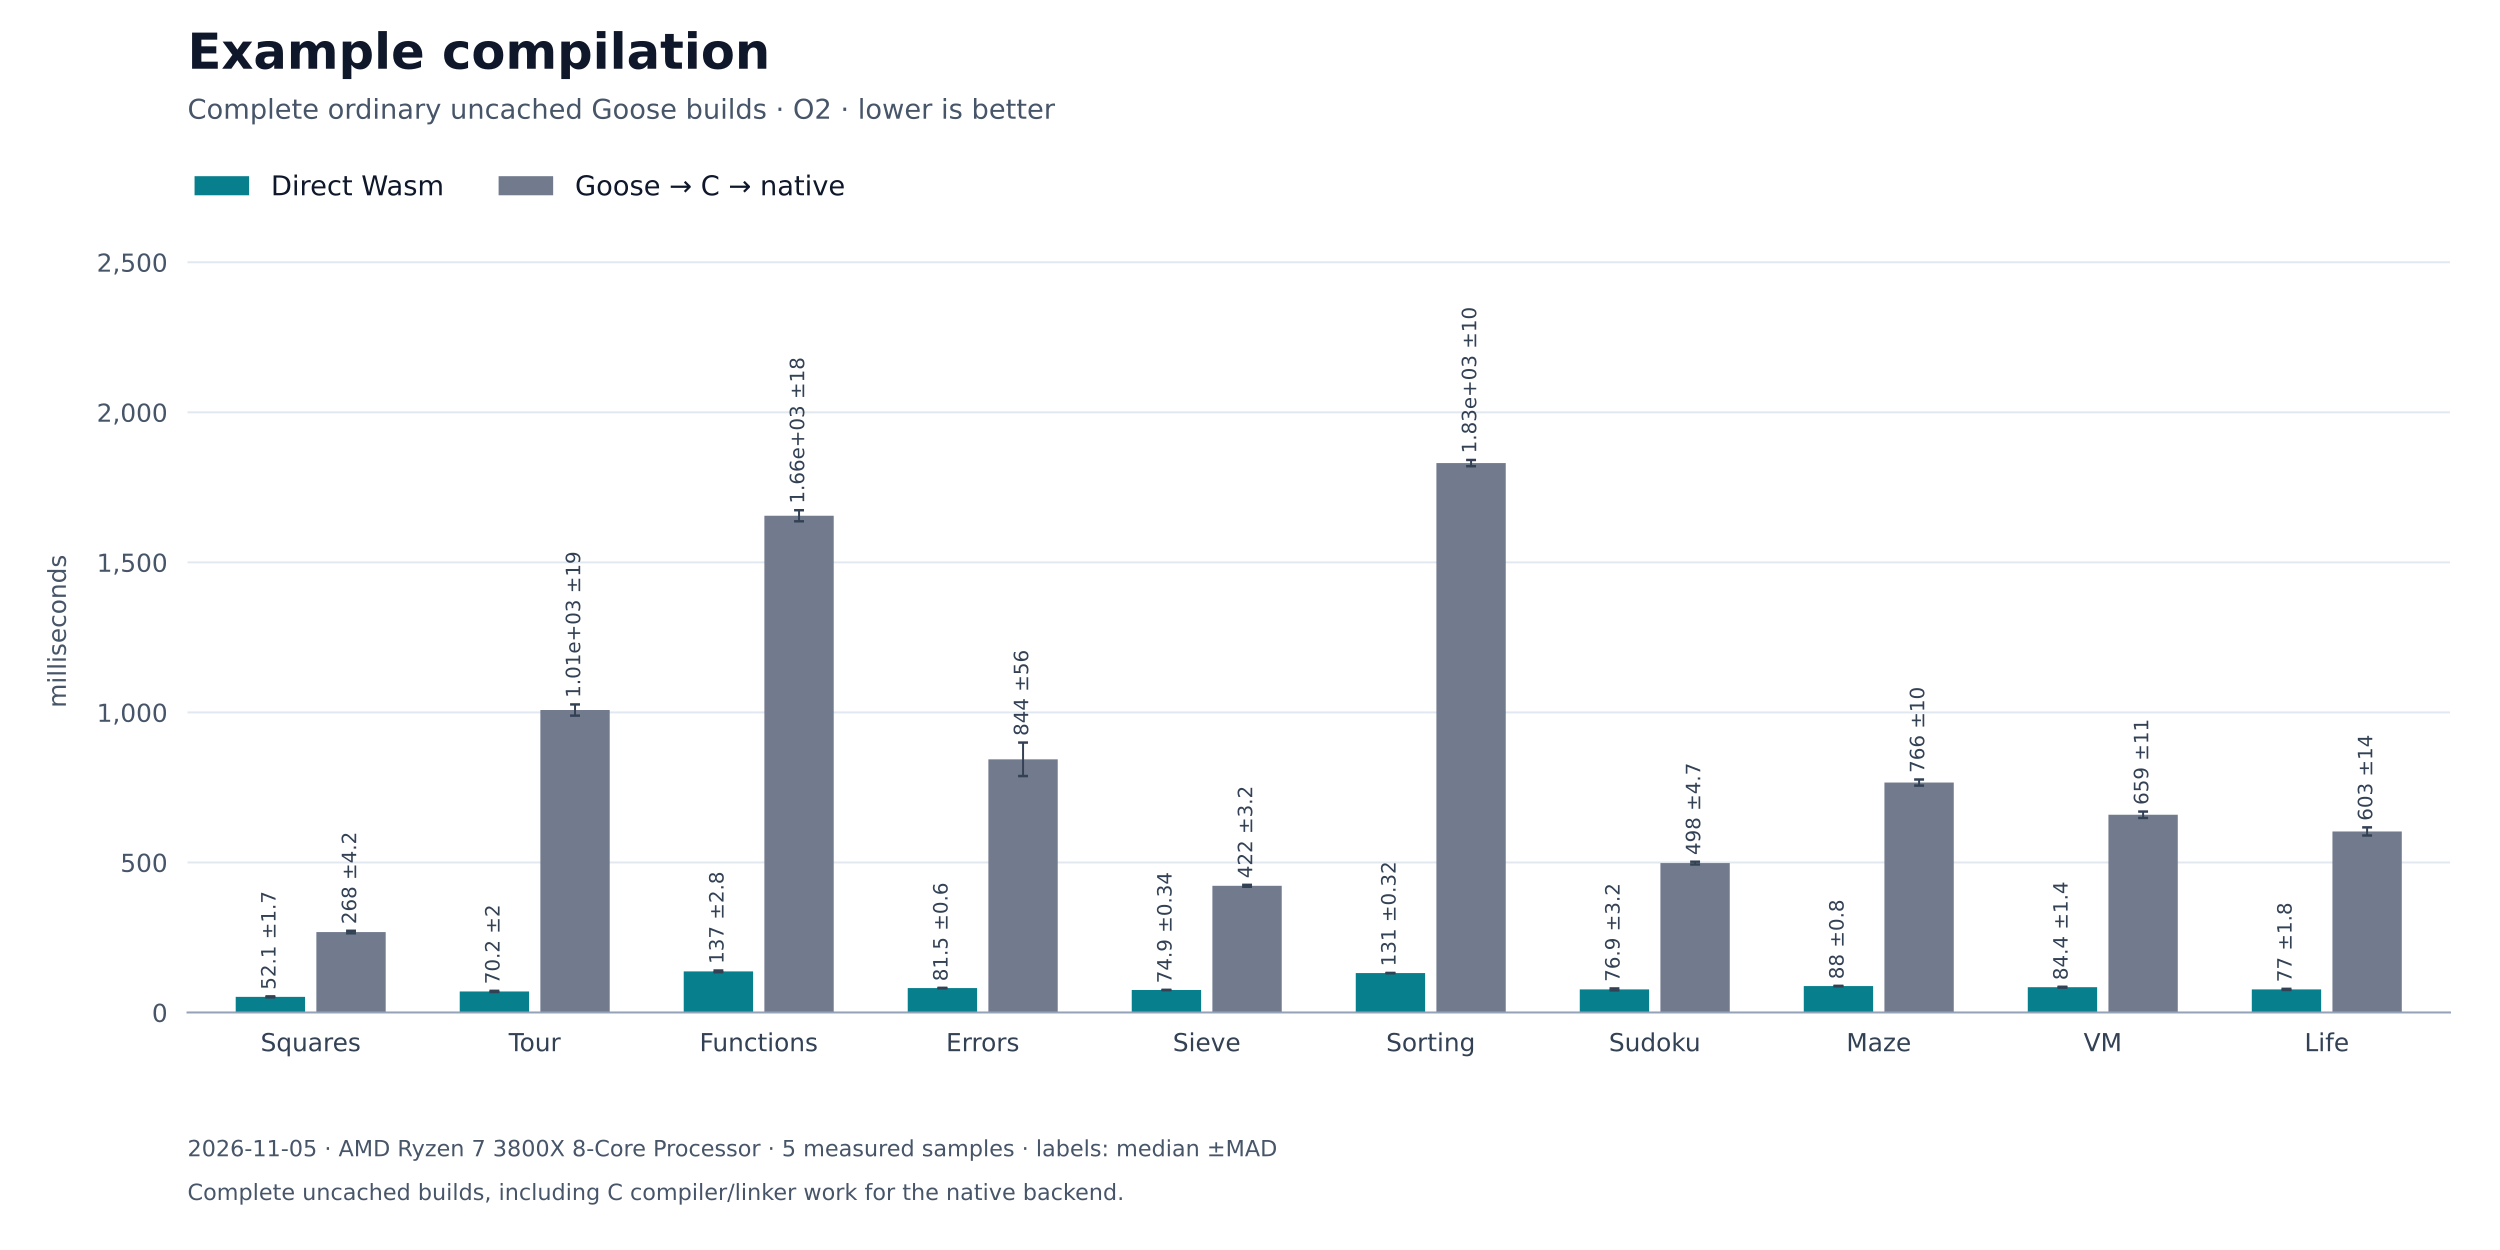
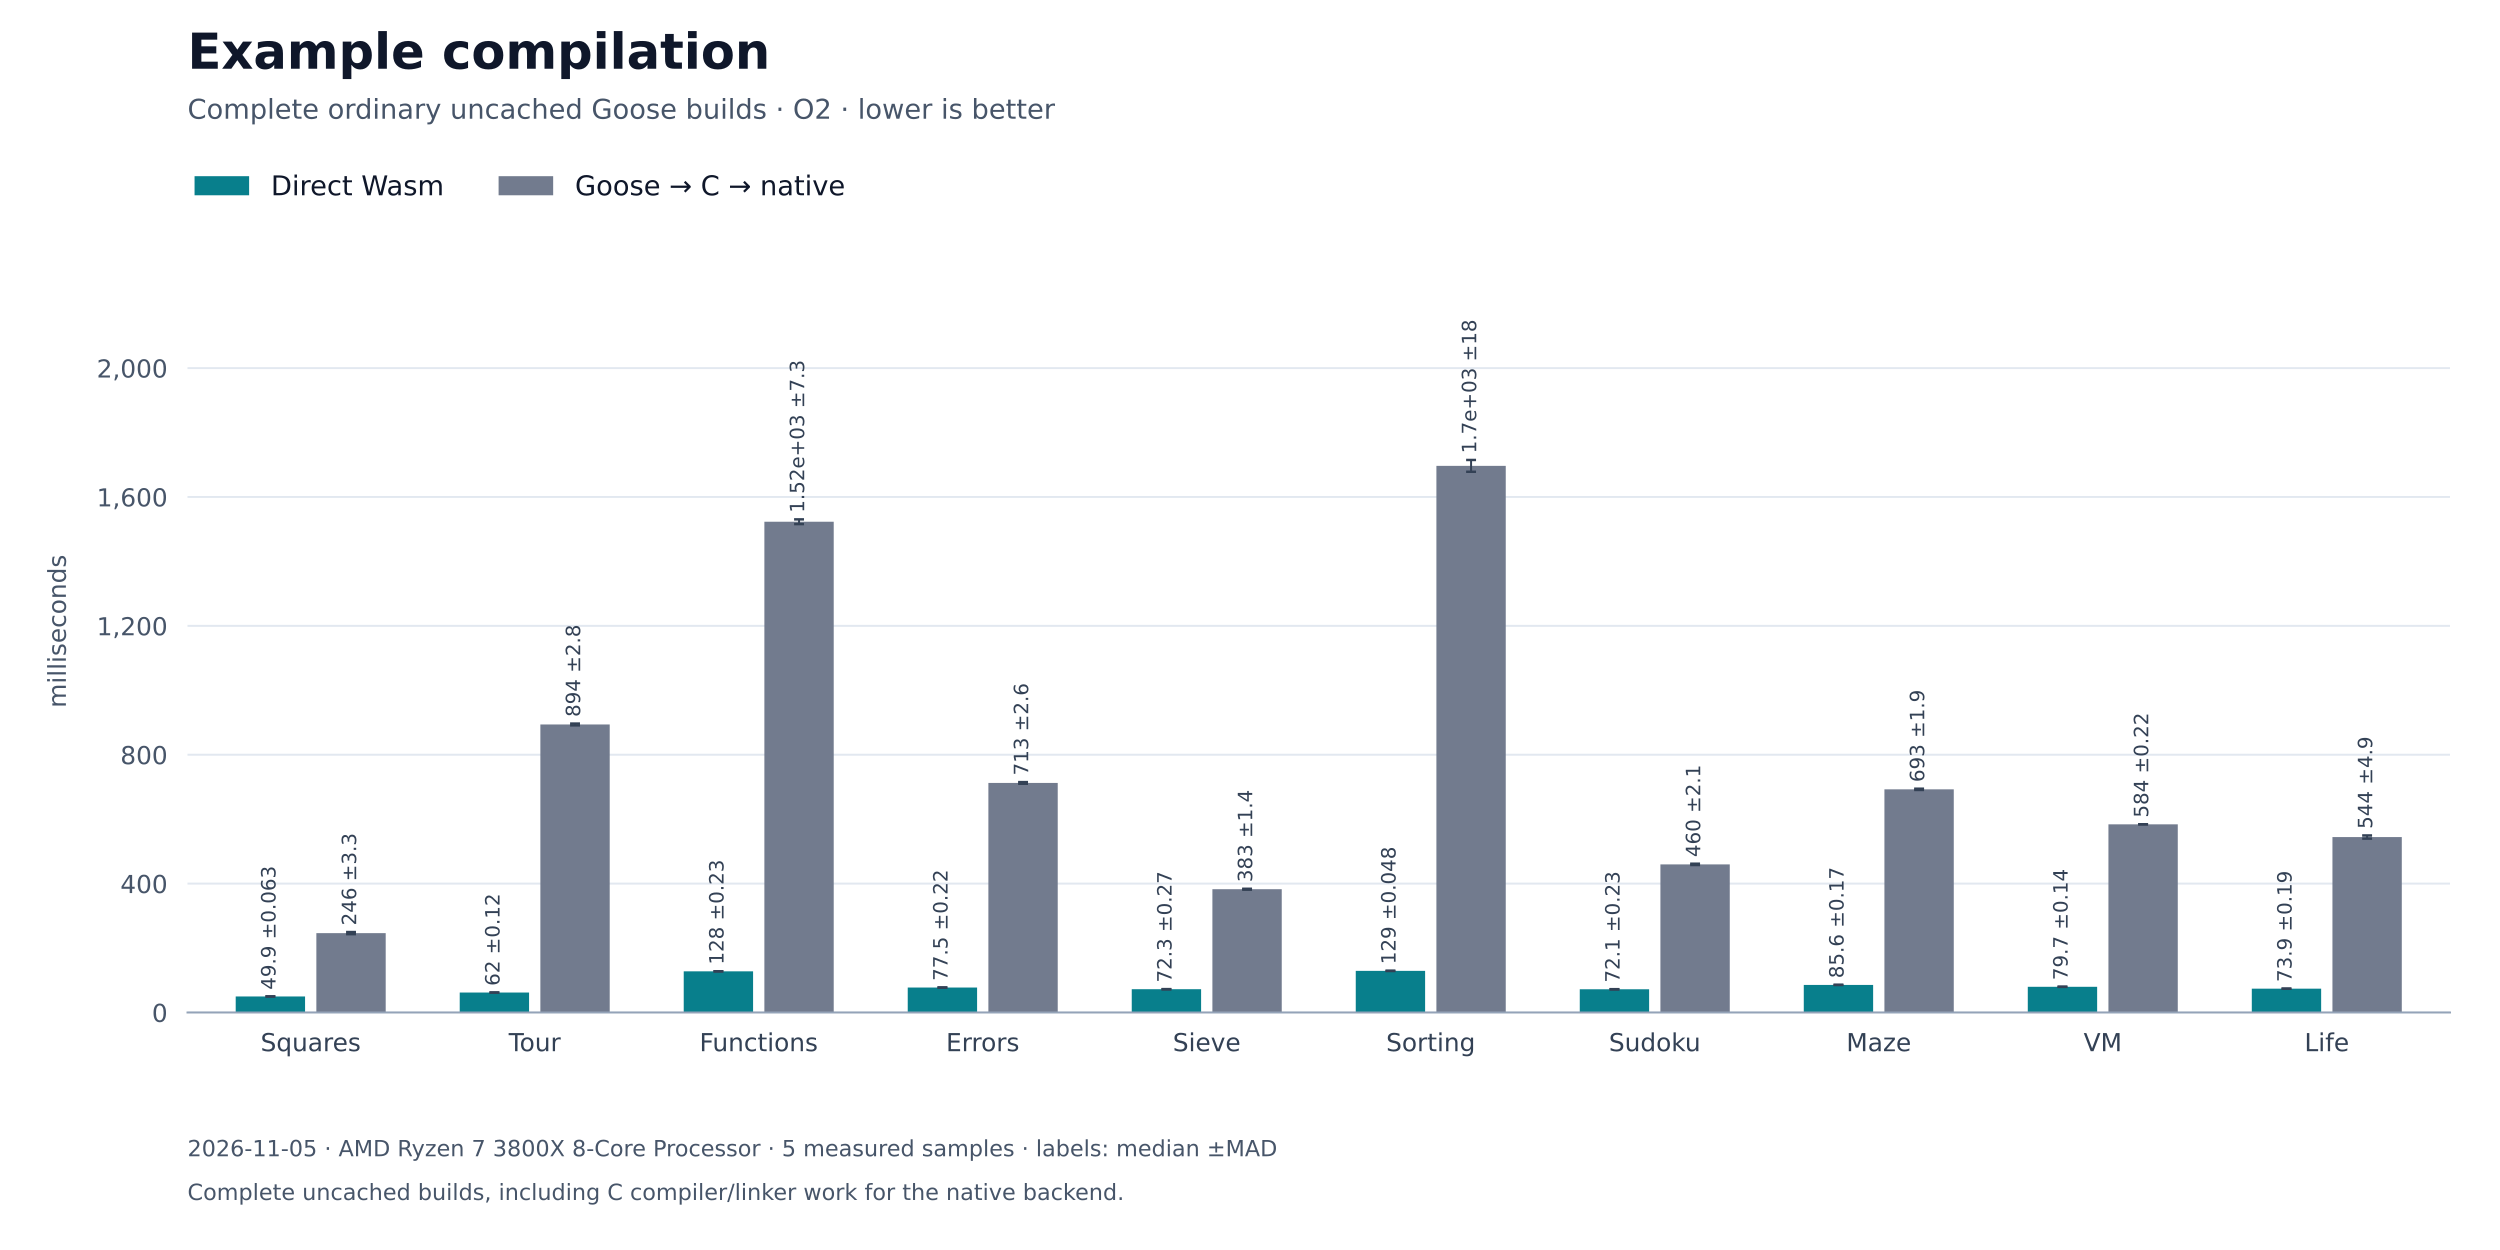
<svg xmlns="http://www.w3.org/2000/svg" xmlns:xlink="http://www.w3.org/1999/xlink" width="1008pt" height="504pt" viewBox="0 0 1008 504" version="1.1">
  <defs>
    <style type="text/css">*{stroke-linejoin: round; stroke-linecap: butt}</style>
  </defs>
  <g id="figure_1">
    <g id="patch_1">
      <path d="M 0 504 L 1008 504 L 1008 0 L 0 0 z " style="fill: #ffffff" />
    </g>
    <g id="axes_1">
      <g id="patch_2">
        <path d="M 75.6 408.24 L 987.84 408.24 L 987.84 100.8 L 75.6 100.8 z " style="fill: #ffffff" />
      </g>
      <g id="matplotlib.axis_1">
        <g id="xtick_1">
          <g id="line2d_1" />
          <g id="text_1">
            <text style="font-size: 10px; font-family: 'DejaVu Sans'; text-anchor: middle; fill: #334155" x="125.276" y="423.838" transform="rotate(-0 125.2764 423.8377)">Squares</text>
          </g>
        </g>
        <g id="xtick_2">
          <g id="line2d_2" />
          <g id="text_2">
            <text style="font-size: 10px; font-family: 'DejaVu Sans'; text-anchor: middle; fill: #334155" x="215.597" y="423.838" transform="rotate(-0 215.5972 423.8377)">Tour</text>
          </g>
        </g>
        <g id="xtick_3">
          <g id="line2d_3" />
          <g id="text_3">
            <text style="font-size: 10px; font-family: 'DejaVu Sans'; text-anchor: middle; fill: #334155" x="305.918" y="423.838" transform="rotate(-0 305.918 423.8384)">Functions</text>
          </g>
        </g>
        <g id="xtick_4">
          <g id="line2d_4" />
          <g id="text_4">
            <text style="font-size: 10px; font-family: 'DejaVu Sans'; text-anchor: middle; fill: #334155" x="396.239" y="423.838" transform="rotate(-0 396.2388 423.8377)">Errors</text>
          </g>
        </g>
        <g id="xtick_5">
          <g id="line2d_5" />
          <g id="text_5">
            <text style="font-size: 10px; font-family: 'DejaVu Sans'; text-anchor: middle; fill: #334155" x="486.56" y="423.838" transform="rotate(-0 486.5596 423.8384)">Sieve</text>
          </g>
        </g>
        <g id="xtick_6">
          <g id="line2d_6" />
          <g id="text_6">
            <text style="font-size: 10px; font-family: 'DejaVu Sans'; text-anchor: middle; fill: #334155" x="576.88" y="423.838" transform="rotate(-0 576.8804 423.8384)">Sorting</text>
          </g>
        </g>
        <g id="xtick_7">
          <g id="line2d_7" />
          <g id="text_7">
            <text style="font-size: 10px; font-family: 'DejaVu Sans'; text-anchor: middle; fill: #334155" x="667.201" y="423.838" transform="rotate(-0 667.2012 423.8384)">Sudoku</text>
          </g>
        </g>
        <g id="xtick_8">
          <g id="line2d_8" />
          <g id="text_8">
            <text style="font-size: 10px; font-family: 'DejaVu Sans'; text-anchor: middle; fill: #334155" x="757.522" y="423.838" transform="rotate(-0 757.522 423.8377)">Maze</text>
          </g>
        </g>
        <g id="xtick_9">
          <g id="line2d_9" />
          <g id="text_9">
            <text style="font-size: 10px; font-family: 'DejaVu Sans'; text-anchor: middle; fill: #334155" x="847.843" y="423.838" transform="rotate(-0 847.8428 423.8377)">VM</text>
          </g>
        </g>
        <g id="xtick_10">
          <g id="line2d_10" />
          <g id="text_10">
            <text style="font-size: 10px; font-family: 'DejaVu Sans'; text-anchor: middle; fill: #334155" x="938.164" y="423.838" transform="rotate(-0 938.1636 423.8384)">Life</text>
          </g>
        </g>
      </g>
      <g id="matplotlib.axis_2">
        <g id="ytick_1">
          <g id="line2d_11">
            <path d="M 75.6 408.24 L 987.84 408.24 " clip-path="url(#p27fe2b42cb)" style="fill: none; stroke: #e2e8f0; stroke-width: 0.8; stroke-linecap: square" />
          </g>
          <g id="line2d_12" />
          <g id="text_11">
            <text style="font-size: 10px; font-family: 'DejaVu Sans'; text-anchor: end; fill: #475569" x="67.6" y="412.039" transform="rotate(-0 67.6 412.0388)">0</text>
          </g>
        </g>
        <g id="ytick_2">
          <g id="line2d_13">
-             <path d="M 75.6 347.742 L 987.84 347.742 " clip-path="url(#p27fe2b42cb)" style="fill: none; stroke: #e2e8f0; stroke-width: 0.8; stroke-linecap: square" />
+             <path d="M 75.6 356.275 L 987.84 356.275 " clip-path="url(#p27fe2b42cb)" style="fill: none; stroke: #e2e8f0; stroke-width: 0.8; stroke-linecap: square" />
          </g>
          <g id="line2d_14" />
          <g id="text_12">
-             <text style="font-size: 10px; font-family: 'DejaVu Sans'; text-anchor: end; fill: #475569" x="67.6" y="351.541" transform="rotate(-0 67.6 351.5408)">500</text>
+             <text style="font-size: 10px; font-family: 'DejaVu Sans'; text-anchor: end; fill: #475569" x="67.6" y="360.074" transform="rotate(-0 67.6 360.0739)">400</text>
          </g>
        </g>
        <g id="ytick_3">
          <g id="line2d_15">
-             <path d="M 75.6 287.244 L 987.84 287.244 " clip-path="url(#p27fe2b42cb)" style="fill: none; stroke: #e2e8f0; stroke-width: 0.8; stroke-linecap: square" />
+             <path d="M 75.6 304.31 L 987.84 304.31 " clip-path="url(#p27fe2b42cb)" style="fill: none; stroke: #e2e8f0; stroke-width: 0.8; stroke-linecap: square" />
          </g>
          <g id="line2d_16" />
          <g id="text_13">
-             <text style="font-size: 10px; font-family: 'DejaVu Sans'; text-anchor: end; fill: #475569" x="67.6" y="291.043" transform="rotate(-0 67.6 291.0429)">1,000</text>
+             <text style="font-size: 10px; font-family: 'DejaVu Sans'; text-anchor: end; fill: #475569" x="67.6" y="308.109" transform="rotate(-0 67.6 308.1089)">800</text>
          </g>
        </g>
        <g id="ytick_4">
          <g id="line2d_17">
-             <path d="M 75.6 226.746 L 987.84 226.746 " clip-path="url(#p27fe2b42cb)" style="fill: none; stroke: #e2e8f0; stroke-width: 0.8; stroke-linecap: square" />
+             <path d="M 75.6 252.345 L 987.84 252.345 " clip-path="url(#p27fe2b42cb)" style="fill: none; stroke: #e2e8f0; stroke-width: 0.8; stroke-linecap: square" />
          </g>
          <g id="line2d_18" />
          <g id="text_14">
-             <text style="font-size: 10px; font-family: 'DejaVu Sans'; text-anchor: end; fill: #475569" x="67.6" y="230.545" transform="rotate(-0 67.6 230.5449)">1,500</text>
+             <text style="font-size: 10px; font-family: 'DejaVu Sans'; text-anchor: end; fill: #475569" x="67.6" y="256.144" transform="rotate(-0 67.6 256.144)">1,200</text>
          </g>
        </g>
        <g id="ytick_5">
          <g id="line2d_19">
-             <path d="M 75.6 166.248 L 987.84 166.248 " clip-path="url(#p27fe2b42cb)" style="fill: none; stroke: #e2e8f0; stroke-width: 0.8; stroke-linecap: square" />
+             <path d="M 75.6 200.38 L 987.84 200.38 " clip-path="url(#p27fe2b42cb)" style="fill: none; stroke: #e2e8f0; stroke-width: 0.8; stroke-linecap: square" />
          </g>
          <g id="line2d_20" />
          <g id="text_15">
-             <text style="font-size: 10px; font-family: 'DejaVu Sans'; text-anchor: end; fill: #475569" x="67.6" y="170.047" transform="rotate(-0 67.6 170.0469)">2,000</text>
+             <text style="font-size: 10px; font-family: 'DejaVu Sans'; text-anchor: end; fill: #475569" x="67.6" y="204.179" transform="rotate(-0 67.6 204.179)">1,600</text>
          </g>
        </g>
        <g id="ytick_6">
          <g id="line2d_21">
-             <path d="M 75.6 105.75 L 987.84 105.75 " clip-path="url(#p27fe2b42cb)" style="fill: none; stroke: #e2e8f0; stroke-width: 0.8; stroke-linecap: square" />
+             <path d="M 75.6 148.415 L 987.84 148.415 " clip-path="url(#p27fe2b42cb)" style="fill: none; stroke: #e2e8f0; stroke-width: 0.8; stroke-linecap: square" />
          </g>
          <g id="line2d_22" />
          <g id="text_16">
-             <text style="font-size: 10px; font-family: 'DejaVu Sans'; text-anchor: end; fill: #475569" x="67.6" y="109.549" transform="rotate(-0 67.6 109.5489)">2,500</text>
+             <text style="font-size: 10px; font-family: 'DejaVu Sans'; text-anchor: end; fill: #475569" x="67.6" y="152.214" transform="rotate(-0 67.6 152.2141)">2,000</text>
          </g>
        </g>
        <g id="text_17">
          <text style="font-size: 10px; font-family: 'DejaVu Sans'; text-anchor: middle; fill: #475569" x="26.57" y="254.52" transform="rotate(-90 26.56953 254.52)">milliseconds</text>
        </g>
      </g>
      <g id="patch_3">
-         <path d="M 95.037 408.24 L 123 408.24 L 123 401.939 L 95.037 401.939 z " clip-path="url(#p27fe2b42cb)" style="fill: #087f8c" />
+         <path d="M 95.037 408.24 L 123 408.24 L 123 401.762 L 95.037 401.762 z " clip-path="url(#p27fe2b42cb)" style="fill: #087f8c" />
      </g>
      <g id="patch_4">
-         <path d="M 185.358 408.24 L 213.321 408.24 L 213.321 399.748 L 185.358 399.748 z " clip-path="url(#p27fe2b42cb)" style="fill: #087f8c" />
+         <path d="M 185.358 408.24 L 213.321 408.24 L 213.321 400.184 L 185.358 400.184 z " clip-path="url(#p27fe2b42cb)" style="fill: #087f8c" />
      </g>
      <g id="patch_5">
-         <path d="M 275.679 408.24 L 303.642 408.24 L 303.642 391.656 L 275.679 391.656 z " clip-path="url(#p27fe2b42cb)" style="fill: #087f8c" />
+         <path d="M 275.679 408.24 L 303.642 408.24 L 303.642 391.63 L 275.679 391.63 z " clip-path="url(#p27fe2b42cb)" style="fill: #087f8c" />
      </g>
      <g id="patch_6">
-         <path d="M 365.999 408.24 L 393.963 408.24 L 393.963 398.376 L 365.999 398.376 z " clip-path="url(#p27fe2b42cb)" style="fill: #087f8c" />
+         <path d="M 365.999 408.24 L 393.963 408.24 L 393.963 398.175 L 365.999 398.175 z " clip-path="url(#p27fe2b42cb)" style="fill: #087f8c" />
      </g>
      <g id="patch_7">
-         <path d="M 456.32 408.24 L 484.284 408.24 L 484.284 399.178 L 456.32 399.178 z " clip-path="url(#p27fe2b42cb)" style="fill: #087f8c" />
+         <path d="M 456.32 408.24 L 484.284 408.24 L 484.284 398.853 L 456.32 398.853 z " clip-path="url(#p27fe2b42cb)" style="fill: #087f8c" />
      </g>
      <g id="patch_8">
-         <path d="M 546.641 408.24 L 574.604 408.24 L 574.604 392.336 L 546.641 392.336 z " clip-path="url(#p27fe2b42cb)" style="fill: #087f8c" />
+         <path d="M 546.641 408.24 L 574.604 408.24 L 574.604 391.461 L 546.641 391.461 z " clip-path="url(#p27fe2b42cb)" style="fill: #087f8c" />
      </g>
      <g id="patch_9">
-         <path d="M 636.962 408.24 L 664.925 408.24 L 664.925 398.934 L 636.962 398.934 z " clip-path="url(#p27fe2b42cb)" style="fill: #087f8c" />
+         <path d="M 636.962 408.24 L 664.925 408.24 L 664.925 398.873 L 636.962 398.873 z " clip-path="url(#p27fe2b42cb)" style="fill: #087f8c" />
      </g>
      <g id="patch_10">
-         <path d="M 727.283 408.24 L 755.246 408.24 L 755.246 397.591 L 727.283 397.591 z " clip-path="url(#p27fe2b42cb)" style="fill: #087f8c" />
+         <path d="M 727.283 408.24 L 755.246 408.24 L 755.246 397.117 L 727.283 397.117 z " clip-path="url(#p27fe2b42cb)" style="fill: #087f8c" />
      </g>
      <g id="patch_11">
-         <path d="M 817.603 408.24 L 845.567 408.24 L 845.567 398.033 L 817.603 398.033 z " clip-path="url(#p27fe2b42cb)" style="fill: #087f8c" />
+         <path d="M 817.603 408.24 L 845.567 408.24 L 845.567 397.888 L 817.603 397.888 z " clip-path="url(#p27fe2b42cb)" style="fill: #087f8c" />
      </g>
      <g id="patch_12">
-         <path d="M 907.924 408.24 L 935.887 408.24 L 935.887 398.919 L 907.924 398.919 z " clip-path="url(#p27fe2b42cb)" style="fill: #087f8c" />
+         <path d="M 907.924 408.24 L 935.887 408.24 L 935.887 398.643 L 907.924 398.643 z " clip-path="url(#p27fe2b42cb)" style="fill: #087f8c" />
      </g>
      <g id="patch_13">
-         <path d="M 127.553 408.24 L 155.516 408.24 L 155.516 375.801 L 127.553 375.801 z " clip-path="url(#p27fe2b42cb)" style="fill: #727b8e" />
+         <path d="M 127.553 408.24 L 155.516 408.24 L 155.516 376.226 L 127.553 376.226 z " clip-path="url(#p27fe2b42cb)" style="fill: #727b8e" />
      </g>
      <g id="patch_14">
-         <path d="M 217.873 408.24 L 245.837 408.24 L 245.837 286.285 L 217.873 286.285 z " clip-path="url(#p27fe2b42cb)" style="fill: #727b8e" />
+         <path d="M 217.873 408.24 L 245.837 408.24 L 245.837 292.1 L 217.873 292.1 z " clip-path="url(#p27fe2b42cb)" style="fill: #727b8e" />
      </g>
      <g id="patch_15">
-         <path d="M 308.194 408.24 L 336.157 408.24 L 336.157 207.951 L 308.194 207.951 z " clip-path="url(#p27fe2b42cb)" style="fill: #727b8e" />
+         <path d="M 308.194 408.24 L 336.157 408.24 L 336.157 210.356 L 308.194 210.356 z " clip-path="url(#p27fe2b42cb)" style="fill: #727b8e" />
      </g>
      <g id="patch_16">
-         <path d="M 398.515 408.24 L 426.478 408.24 L 426.478 306.153 L 398.515 306.153 z " clip-path="url(#p27fe2b42cb)" style="fill: #727b8e" />
+         <path d="M 398.515 408.24 L 426.478 408.24 L 426.478 315.673 L 398.515 315.673 z " clip-path="url(#p27fe2b42cb)" style="fill: #727b8e" />
      </g>
      <g id="patch_17">
-         <path d="M 488.836 408.24 L 516.799 408.24 L 516.799 357.149 L 488.836 357.149 z " clip-path="url(#p27fe2b42cb)" style="fill: #727b8e" />
+         <path d="M 488.836 408.24 L 516.799 408.24 L 516.799 358.536 L 488.836 358.536 z " clip-path="url(#p27fe2b42cb)" style="fill: #727b8e" />
      </g>
      <g id="patch_18">
-         <path d="M 579.156 408.24 L 607.12 408.24 L 607.12 186.716 L 579.156 186.716 z " clip-path="url(#p27fe2b42cb)" style="fill: #727b8e" />
+         <path d="M 579.156 408.24 L 607.12 408.24 L 607.12 187.836 L 579.156 187.836 z " clip-path="url(#p27fe2b42cb)" style="fill: #727b8e" />
      </g>
      <g id="patch_19">
-         <path d="M 669.477 408.24 L 697.441 408.24 L 697.441 347.998 L 669.477 347.998 z " clip-path="url(#p27fe2b42cb)" style="fill: #727b8e" />
+         <path d="M 669.477 408.24 L 697.441 408.24 L 697.441 348.524 L 669.477 348.524 z " clip-path="url(#p27fe2b42cb)" style="fill: #727b8e" />
      </g>
      <g id="patch_20">
-         <path d="M 759.798 408.24 L 787.761 408.24 L 787.761 315.525 L 759.798 315.525 z " clip-path="url(#p27fe2b42cb)" style="fill: #727b8e" />
+         <path d="M 759.798 408.24 L 787.761 408.24 L 787.761 318.259 L 759.798 318.259 z " clip-path="url(#p27fe2b42cb)" style="fill: #727b8e" />
      </g>
      <g id="patch_21">
-         <path d="M 850.119 408.24 L 878.082 408.24 L 878.082 328.509 L 850.119 328.509 z " clip-path="url(#p27fe2b42cb)" style="fill: #727b8e" />
+         <path d="M 850.119 408.24 L 878.082 408.24 L 878.082 332.363 L 850.119 332.363 z " clip-path="url(#p27fe2b42cb)" style="fill: #727b8e" />
      </g>
      <g id="patch_22">
-         <path d="M 940.44 408.24 L 968.403 408.24 L 968.403 335.234 L 940.44 335.234 z " clip-path="url(#p27fe2b42cb)" style="fill: #727b8e" />
+         <path d="M 940.44 408.24 L 968.403 408.24 L 968.403 337.504 L 940.44 337.504 z " clip-path="url(#p27fe2b42cb)" style="fill: #727b8e" />
      </g>
      <g id="LineCollection_1">
-         <path d="M 109.019 402.144 L 109.019 401.734 " clip-path="url(#p27fe2b42cb)" style="fill: none; stroke: #334155; stroke-width: 0.8" />
-         <path d="M 199.339 399.991 L 199.339 399.504 " clip-path="url(#p27fe2b42cb)" style="fill: none; stroke: #334155; stroke-width: 0.8" />
-         <path d="M 289.66 392 L 289.66 391.313 " clip-path="url(#p27fe2b42cb)" style="fill: none; stroke: #334155; stroke-width: 0.8" />
-         <path d="M 379.981 398.448 L 379.981 398.303 " clip-path="url(#p27fe2b42cb)" style="fill: none; stroke: #334155; stroke-width: 0.8" />
-         <path d="M 470.302 399.219 L 470.302 399.137 " clip-path="url(#p27fe2b42cb)" style="fill: none; stroke: #334155; stroke-width: 0.8" />
-         <path d="M 560.623 392.375 L 560.623 392.297 " clip-path="url(#p27fe2b42cb)" style="fill: none; stroke: #334155; stroke-width: 0.8" />
-         <path d="M 650.943 399.327 L 650.943 398.541 " clip-path="url(#p27fe2b42cb)" style="fill: none; stroke: #334155; stroke-width: 0.8" />
-         <path d="M 741.264 397.688 L 741.264 397.495 " clip-path="url(#p27fe2b42cb)" style="fill: none; stroke: #334155; stroke-width: 0.8" />
-         <path d="M 831.585 398.201 L 831.585 397.865 " clip-path="url(#p27fe2b42cb)" style="fill: none; stroke: #334155; stroke-width: 0.8" />
-         <path d="M 921.906 399.142 L 921.906 398.696 " clip-path="url(#p27fe2b42cb)" style="fill: none; stroke: #334155; stroke-width: 0.8" />
+         <path d="M 109.019 401.77 L 109.019 401.753 " clip-path="url(#p27fe2b42cb)" style="fill: none; stroke: #334155; stroke-width: 0.8" />
+         <path d="M 199.339 400.2 L 199.339 400.167 " clip-path="url(#p27fe2b42cb)" style="fill: none; stroke: #334155; stroke-width: 0.8" />
+         <path d="M 289.66 391.66 L 289.66 391.6 " clip-path="url(#p27fe2b42cb)" style="fill: none; stroke: #334155; stroke-width: 0.8" />
+         <path d="M 379.981 398.203 L 379.981 398.147 " clip-path="url(#p27fe2b42cb)" style="fill: none; stroke: #334155; stroke-width: 0.8" />
+         <path d="M 470.302 398.889 L 470.302 398.818 " clip-path="url(#p27fe2b42cb)" style="fill: none; stroke: #334155; stroke-width: 0.8" />
+         <path d="M 560.623 391.467 L 560.623 391.455 " clip-path="url(#p27fe2b42cb)" style="fill: none; stroke: #334155; stroke-width: 0.8" />
+         <path d="M 650.943 398.904 L 650.943 398.843 " clip-path="url(#p27fe2b42cb)" style="fill: none; stroke: #334155; stroke-width: 0.8" />
+         <path d="M 741.264 397.138 L 741.264 397.095 " clip-path="url(#p27fe2b42cb)" style="fill: none; stroke: #334155; stroke-width: 0.8" />
+         <path d="M 831.585 397.906 L 831.585 397.871 " clip-path="url(#p27fe2b42cb)" style="fill: none; stroke: #334155; stroke-width: 0.8" />
+         <path d="M 921.906 398.668 L 921.906 398.618 " clip-path="url(#p27fe2b42cb)" style="fill: none; stroke: #334155; stroke-width: 0.8" />
      </g>
      <g id="line2d_23">
        <defs>
          <path id="m630ef24590" d="M 2 0 L -2 -0 " style="stroke: #334155" />
        </defs>
        <g clip-path="url(#p27fe2b42cb)">
-           <use xlink:href="#m630ef24590" x="109.019" y="402.144" style="fill: #1f77b4; stroke: #334155" />
-           <use xlink:href="#m630ef24590" x="199.339" y="399.991" style="fill: #1f77b4; stroke: #334155" />
-           <use xlink:href="#m630ef24590" x="289.66" y="392" style="fill: #1f77b4; stroke: #334155" />
-           <use xlink:href="#m630ef24590" x="379.981" y="398.448" style="fill: #1f77b4; stroke: #334155" />
-           <use xlink:href="#m630ef24590" x="470.302" y="399.219" style="fill: #1f77b4; stroke: #334155" />
-           <use xlink:href="#m630ef24590" x="560.623" y="392.375" style="fill: #1f77b4; stroke: #334155" />
-           <use xlink:href="#m630ef24590" x="650.943" y="399.327" style="fill: #1f77b4; stroke: #334155" />
-           <use xlink:href="#m630ef24590" x="741.264" y="397.688" style="fill: #1f77b4; stroke: #334155" />
-           <use xlink:href="#m630ef24590" x="831.585" y="398.201" style="fill: #1f77b4; stroke: #334155" />
-           <use xlink:href="#m630ef24590" x="921.906" y="399.142" style="fill: #1f77b4; stroke: #334155" />
+           <use xlink:href="#m630ef24590" x="109.019" y="401.77" style="fill: #1f77b4; stroke: #334155" />
+           <use xlink:href="#m630ef24590" x="199.339" y="400.2" style="fill: #1f77b4; stroke: #334155" />
+           <use xlink:href="#m630ef24590" x="289.66" y="391.66" style="fill: #1f77b4; stroke: #334155" />
+           <use xlink:href="#m630ef24590" x="379.981" y="398.203" style="fill: #1f77b4; stroke: #334155" />
+           <use xlink:href="#m630ef24590" x="470.302" y="398.889" style="fill: #1f77b4; stroke: #334155" />
+           <use xlink:href="#m630ef24590" x="560.623" y="391.467" style="fill: #1f77b4; stroke: #334155" />
+           <use xlink:href="#m630ef24590" x="650.943" y="398.904" style="fill: #1f77b4; stroke: #334155" />
+           <use xlink:href="#m630ef24590" x="741.264" y="397.138" style="fill: #1f77b4; stroke: #334155" />
+           <use xlink:href="#m630ef24590" x="831.585" y="397.906" style="fill: #1f77b4; stroke: #334155" />
+           <use xlink:href="#m630ef24590" x="921.906" y="398.668" style="fill: #1f77b4; stroke: #334155" />
        </g>
      </g>
      <g id="line2d_24">
        <g clip-path="url(#p27fe2b42cb)">
-           <use xlink:href="#m630ef24590" x="109.019" y="401.734" style="fill: #1f77b4; stroke: #334155" />
-           <use xlink:href="#m630ef24590" x="199.339" y="399.504" style="fill: #1f77b4; stroke: #334155" />
-           <use xlink:href="#m630ef24590" x="289.66" y="391.313" style="fill: #1f77b4; stroke: #334155" />
-           <use xlink:href="#m630ef24590" x="379.981" y="398.303" style="fill: #1f77b4; stroke: #334155" />
-           <use xlink:href="#m630ef24590" x="470.302" y="399.137" style="fill: #1f77b4; stroke: #334155" />
-           <use xlink:href="#m630ef24590" x="560.623" y="392.297" style="fill: #1f77b4; stroke: #334155" />
-           <use xlink:href="#m630ef24590" x="650.943" y="398.541" style="fill: #1f77b4; stroke: #334155" />
-           <use xlink:href="#m630ef24590" x="741.264" y="397.495" style="fill: #1f77b4; stroke: #334155" />
-           <use xlink:href="#m630ef24590" x="831.585" y="397.865" style="fill: #1f77b4; stroke: #334155" />
-           <use xlink:href="#m630ef24590" x="921.906" y="398.696" style="fill: #1f77b4; stroke: #334155" />
+           <use xlink:href="#m630ef24590" x="109.019" y="401.753" style="fill: #1f77b4; stroke: #334155" />
+           <use xlink:href="#m630ef24590" x="199.339" y="400.167" style="fill: #1f77b4; stroke: #334155" />
+           <use xlink:href="#m630ef24590" x="289.66" y="391.6" style="fill: #1f77b4; stroke: #334155" />
+           <use xlink:href="#m630ef24590" x="379.981" y="398.147" style="fill: #1f77b4; stroke: #334155" />
+           <use xlink:href="#m630ef24590" x="470.302" y="398.818" style="fill: #1f77b4; stroke: #334155" />
+           <use xlink:href="#m630ef24590" x="560.623" y="391.455" style="fill: #1f77b4; stroke: #334155" />
+           <use xlink:href="#m630ef24590" x="650.943" y="398.843" style="fill: #1f77b4; stroke: #334155" />
+           <use xlink:href="#m630ef24590" x="741.264" y="397.095" style="fill: #1f77b4; stroke: #334155" />
+           <use xlink:href="#m630ef24590" x="831.585" y="397.871" style="fill: #1f77b4; stroke: #334155" />
+           <use xlink:href="#m630ef24590" x="921.906" y="398.618" style="fill: #1f77b4; stroke: #334155" />
        </g>
      </g>
      <g id="LineCollection_2">
-         <path d="M 141.534 376.31 L 141.534 375.292 " clip-path="url(#p27fe2b42cb)" style="fill: none; stroke: #334155; stroke-width: 0.8" />
-         <path d="M 231.855 288.537 L 231.855 284.033 " clip-path="url(#p27fe2b42cb)" style="fill: none; stroke: #334155; stroke-width: 0.8" />
-         <path d="M 322.176 210.179 L 322.176 205.724 " clip-path="url(#p27fe2b42cb)" style="fill: none; stroke: #334155; stroke-width: 0.8" />
-         <path d="M 412.497 312.91 L 412.497 299.396 " clip-path="url(#p27fe2b42cb)" style="fill: none; stroke: #334155; stroke-width: 0.8" />
-         <path d="M 502.817 357.533 L 502.817 356.765 " clip-path="url(#p27fe2b42cb)" style="fill: none; stroke: #334155; stroke-width: 0.8" />
-         <path d="M 593.138 187.975 L 593.138 185.457 " clip-path="url(#p27fe2b42cb)" style="fill: none; stroke: #334155; stroke-width: 0.8" />
-         <path d="M 683.459 348.563 L 683.459 347.433 " clip-path="url(#p27fe2b42cb)" style="fill: none; stroke: #334155; stroke-width: 0.8" />
-         <path d="M 773.78 316.755 L 773.78 314.296 " clip-path="url(#p27fe2b42cb)" style="fill: none; stroke: #334155; stroke-width: 0.8" />
-         <path d="M 864.101 329.802 L 864.101 327.216 " clip-path="url(#p27fe2b42cb)" style="fill: none; stroke: #334155; stroke-width: 0.8" />
-         <path d="M 954.421 336.868 L 954.421 333.599 " clip-path="url(#p27fe2b42cb)" style="fill: none; stroke: #334155; stroke-width: 0.8" />
+         <path d="M 141.534 376.653 L 141.534 375.8 " clip-path="url(#p27fe2b42cb)" style="fill: none; stroke: #334155; stroke-width: 0.8" />
+         <path d="M 231.855 292.458 L 231.855 291.743 " clip-path="url(#p27fe2b42cb)" style="fill: none; stroke: #334155; stroke-width: 0.8" />
+         <path d="M 322.176 211.307 L 322.176 209.404 " clip-path="url(#p27fe2b42cb)" style="fill: none; stroke: #334155; stroke-width: 0.8" />
+         <path d="M 412.497 316.01 L 412.497 315.336 " clip-path="url(#p27fe2b42cb)" style="fill: none; stroke: #334155; stroke-width: 0.8" />
+         <path d="M 502.817 358.719 L 502.817 358.354 " clip-path="url(#p27fe2b42cb)" style="fill: none; stroke: #334155; stroke-width: 0.8" />
+         <path d="M 593.138 190.215 L 593.138 185.457 " clip-path="url(#p27fe2b42cb)" style="fill: none; stroke: #334155; stroke-width: 0.8" />
+         <path d="M 683.459 348.792 L 683.459 348.255 " clip-path="url(#p27fe2b42cb)" style="fill: none; stroke: #334155; stroke-width: 0.8" />
+         <path d="M 773.78 318.51 L 773.78 318.009 " clip-path="url(#p27fe2b42cb)" style="fill: none; stroke: #334155; stroke-width: 0.8" />
+         <path d="M 864.101 332.392 L 864.101 332.335 " clip-path="url(#p27fe2b42cb)" style="fill: none; stroke: #334155; stroke-width: 0.8" />
+         <path d="M 954.421 338.146 L 954.421 336.861 " clip-path="url(#p27fe2b42cb)" style="fill: none; stroke: #334155; stroke-width: 0.8" />
      </g>
      <g id="line2d_25">
        <g clip-path="url(#p27fe2b42cb)">
-           <use xlink:href="#m630ef24590" x="141.534" y="376.31" style="fill: #1f77b4; stroke: #334155" />
-           <use xlink:href="#m630ef24590" x="231.855" y="288.537" style="fill: #1f77b4; stroke: #334155" />
-           <use xlink:href="#m630ef24590" x="322.176" y="210.179" style="fill: #1f77b4; stroke: #334155" />
-           <use xlink:href="#m630ef24590" x="412.497" y="312.91" style="fill: #1f77b4; stroke: #334155" />
-           <use xlink:href="#m630ef24590" x="502.817" y="357.533" style="fill: #1f77b4; stroke: #334155" />
-           <use xlink:href="#m630ef24590" x="593.138" y="187.975" style="fill: #1f77b4; stroke: #334155" />
-           <use xlink:href="#m630ef24590" x="683.459" y="348.563" style="fill: #1f77b4; stroke: #334155" />
-           <use xlink:href="#m630ef24590" x="773.78" y="316.755" style="fill: #1f77b4; stroke: #334155" />
-           <use xlink:href="#m630ef24590" x="864.101" y="329.802" style="fill: #1f77b4; stroke: #334155" />
-           <use xlink:href="#m630ef24590" x="954.421" y="336.868" style="fill: #1f77b4; stroke: #334155" />
+           <use xlink:href="#m630ef24590" x="141.534" y="376.653" style="fill: #1f77b4; stroke: #334155" />
+           <use xlink:href="#m630ef24590" x="231.855" y="292.458" style="fill: #1f77b4; stroke: #334155" />
+           <use xlink:href="#m630ef24590" x="322.176" y="211.307" style="fill: #1f77b4; stroke: #334155" />
+           <use xlink:href="#m630ef24590" x="412.497" y="316.01" style="fill: #1f77b4; stroke: #334155" />
+           <use xlink:href="#m630ef24590" x="502.817" y="358.719" style="fill: #1f77b4; stroke: #334155" />
+           <use xlink:href="#m630ef24590" x="593.138" y="190.215" style="fill: #1f77b4; stroke: #334155" />
+           <use xlink:href="#m630ef24590" x="683.459" y="348.792" style="fill: #1f77b4; stroke: #334155" />
+           <use xlink:href="#m630ef24590" x="773.78" y="318.51" style="fill: #1f77b4; stroke: #334155" />
+           <use xlink:href="#m630ef24590" x="864.101" y="332.392" style="fill: #1f77b4; stroke: #334155" />
+           <use xlink:href="#m630ef24590" x="954.421" y="338.146" style="fill: #1f77b4; stroke: #334155" />
        </g>
      </g>
      <g id="line2d_26">
        <g clip-path="url(#p27fe2b42cb)">
-           <use xlink:href="#m630ef24590" x="141.534" y="375.292" style="fill: #1f77b4; stroke: #334155" />
-           <use xlink:href="#m630ef24590" x="231.855" y="284.033" style="fill: #1f77b4; stroke: #334155" />
-           <use xlink:href="#m630ef24590" x="322.176" y="205.724" style="fill: #1f77b4; stroke: #334155" />
-           <use xlink:href="#m630ef24590" x="412.497" y="299.396" style="fill: #1f77b4; stroke: #334155" />
-           <use xlink:href="#m630ef24590" x="502.817" y="356.765" style="fill: #1f77b4; stroke: #334155" />
+           <use xlink:href="#m630ef24590" x="141.534" y="375.8" style="fill: #1f77b4; stroke: #334155" />
+           <use xlink:href="#m630ef24590" x="231.855" y="291.743" style="fill: #1f77b4; stroke: #334155" />
+           <use xlink:href="#m630ef24590" x="322.176" y="209.404" style="fill: #1f77b4; stroke: #334155" />
+           <use xlink:href="#m630ef24590" x="412.497" y="315.336" style="fill: #1f77b4; stroke: #334155" />
+           <use xlink:href="#m630ef24590" x="502.817" y="358.354" style="fill: #1f77b4; stroke: #334155" />
          <use xlink:href="#m630ef24590" x="593.138" y="185.457" style="fill: #1f77b4; stroke: #334155" />
-           <use xlink:href="#m630ef24590" x="683.459" y="347.433" style="fill: #1f77b4; stroke: #334155" />
-           <use xlink:href="#m630ef24590" x="773.78" y="314.296" style="fill: #1f77b4; stroke: #334155" />
-           <use xlink:href="#m630ef24590" x="864.101" y="327.216" style="fill: #1f77b4; stroke: #334155" />
-           <use xlink:href="#m630ef24590" x="954.421" y="333.599" style="fill: #1f77b4; stroke: #334155" />
+           <use xlink:href="#m630ef24590" x="683.459" y="348.255" style="fill: #1f77b4; stroke: #334155" />
+           <use xlink:href="#m630ef24590" x="773.78" y="318.009" style="fill: #1f77b4; stroke: #334155" />
+           <use xlink:href="#m630ef24590" x="864.101" y="332.335" style="fill: #1f77b4; stroke: #334155" />
+           <use xlink:href="#m630ef24590" x="954.421" y="336.861" style="fill: #1f77b4; stroke: #334155" />
        </g>
      </g>
      <g id="patch_23">
        <path d="M 75.6 408.24 L 987.84 408.24 " style="fill: none; stroke: #94a3b8; stroke-width: 0.8; stroke-linejoin: miter; stroke-linecap: square" />
      </g>
      <g id="text_18">
-         <text style="font-size: 8px; font-family: 'DejaVu Sans'; fill: #334155" transform="translate(111.0968 399.0601) rotate(-90)">52.1 ±1.7</text>
+         <text style="font-size: 8px; font-family: 'DejaVu Sans'; fill: #334155" transform="translate(111.0968 399.0799) rotate(-90)">49.9 ±0.063</text>
      </g>
      <g id="text_19">
-         <text style="font-size: 8px; font-family: 'DejaVu Sans'; fill: #334155" transform="translate(201.4176 396.8307) rotate(-90)">70.2 ±2</text>
+         <text style="font-size: 8px; font-family: 'DejaVu Sans'; fill: #334155" transform="translate(201.4176 397.4939) rotate(-90)">62 ±0.12</text>
      </g>
      <g id="text_20">
-         <text style="font-size: 8px; font-family: 'DejaVu Sans'; fill: #334155" transform="translate(291.7384 388.6392) rotate(-90)">137 ±2.8</text>
+         <text style="font-size: 8px; font-family: 'DejaVu Sans'; fill: #334155" transform="translate(291.7384 388.9266) rotate(-90)">128 ±0.23</text>
      </g>
      <g id="text_21">
-         <text style="font-size: 8px; font-family: 'DejaVu Sans'; fill: #334155" transform="translate(382.0592 395.6296) rotate(-90)">81.5 ±0.6</text>
+         <text style="font-size: 8px; font-family: 'DejaVu Sans'; fill: #334155" transform="translate(382.0592 395.4733) rotate(-90)">77.5 ±0.22</text>
      </g>
      <g id="text_22">
-         <text style="font-size: 8px; font-family: 'DejaVu Sans'; fill: #334155" transform="translate(472.38 396.4639) rotate(-90)">74.9 ±0.34</text>
+         <text style="font-size: 8px; font-family: 'DejaVu Sans'; fill: #334155" transform="translate(472.38 396.1443) rotate(-90)">72.3 ±0.27</text>
      </g>
      <g id="text_23">
-         <text style="font-size: 8px; font-family: 'DejaVu Sans'; fill: #334155" transform="translate(562.7008 389.624) rotate(-90)">131 ±0.32</text>
+         <text style="font-size: 8px; font-family: 'DejaVu Sans'; fill: #334155" transform="translate(562.7008 388.7811) rotate(-90)">129 ±0.048</text>
      </g>
      <g id="text_24">
-         <text style="font-size: 8px; font-family: 'DejaVu Sans'; fill: #334155" transform="translate(653.0216 395.8679) rotate(-90)">76.9 ±3.2</text>
+         <text style="font-size: 8px; font-family: 'DejaVu Sans'; fill: #334155" transform="translate(653.0216 396.1694) rotate(-90)">72.1 ±0.23</text>
      </g>
      <g id="text_25">
-         <text style="font-size: 8px; font-family: 'DejaVu Sans'; fill: #334155" transform="translate(743.3424 394.8216) rotate(-90)">88 ±0.8</text>
+         <text style="font-size: 8px; font-family: 'DejaVu Sans'; fill: #334155" transform="translate(743.3424 394.4216) rotate(-90)">85.6 ±0.17</text>
      </g>
      <g id="text_26">
-         <text style="font-size: 8px; font-family: 'DejaVu Sans'; fill: #334155" transform="translate(833.6632 395.1914) rotate(-90)">84.4 ±1.4</text>
+         <text style="font-size: 8px; font-family: 'DejaVu Sans'; fill: #334155" transform="translate(833.6632 395.1972) rotate(-90)">79.7 ±0.14</text>
      </g>
      <g id="text_27">
-         <text style="font-size: 8px; font-family: 'DejaVu Sans'; fill: #334155" transform="translate(923.9839 396.0229) rotate(-90)">77 ±1.8</text>
+         <text style="font-size: 8px; font-family: 'DejaVu Sans'; fill: #334155" transform="translate(923.9839 395.9442) rotate(-90)">73.9 ±0.19</text>
      </g>
      <g id="text_28">
-         <text style="font-size: 8px; font-family: 'DejaVu Sans'; fill: #334155" transform="translate(143.6123 372.6182) rotate(-90)">268 ±4.2</text>
+         <text style="font-size: 8px; font-family: 'DejaVu Sans'; fill: #334155" transform="translate(143.6123 373.1267) rotate(-90)">246 ±3.3</text>
      </g>
      <g id="text_29">
-         <text style="font-size: 8px; font-family: 'DejaVu Sans'; fill: #334155" transform="translate(233.9331 281.3598) rotate(-90)">1.01e+03 ±19</text>
+         <text style="font-size: 8px; font-family: 'DejaVu Sans'; fill: #334155" transform="translate(233.9331 289.0695) rotate(-90)">894 ±2.8</text>
      </g>
      <g id="text_30">
-         <text style="font-size: 8px; font-family: 'DejaVu Sans'; fill: #334155" transform="translate(324.2539 203.0502) rotate(-90)">1.66e+03 ±18</text>
+         <text style="font-size: 8px; font-family: 'DejaVu Sans'; fill: #334155" transform="translate(324.2539 206.7311) rotate(-90)">1.52e+03 ±7.3</text>
      </g>
      <g id="text_31">
-         <text style="font-size: 8px; font-family: 'DejaVu Sans'; fill: #334155" transform="translate(414.5747 296.7227) rotate(-90)">844 ±56</text>
+         <text style="font-size: 8px; font-family: 'DejaVu Sans'; fill: #334155" transform="translate(414.5747 312.6625) rotate(-90)">713 ±2.6</text>
      </g>
      <g id="text_32">
-         <text style="font-size: 8px; font-family: 'DejaVu Sans'; fill: #334155" transform="translate(504.8955 354.092) rotate(-90)">422 ±3.2</text>
+         <text style="font-size: 8px; font-family: 'DejaVu Sans'; fill: #334155" transform="translate(504.8955 355.6803) rotate(-90)">383 ±1.4</text>
      </g>
      <g id="text_33">
-         <text style="font-size: 8px; font-family: 'DejaVu Sans'; fill: #334155" transform="translate(595.2163 182.784) rotate(-90)">1.83e+03 ±10</text>
+         <text style="font-size: 8px; font-family: 'DejaVu Sans'; fill: #334155" transform="translate(595.2163 182.784) rotate(-90)">1.7e+03 ±18</text>
      </g>
      <g id="text_34">
-         <text style="font-size: 8px; font-family: 'DejaVu Sans'; fill: #334155" transform="translate(685.5371 344.7593) rotate(-90)">498 ±4.7</text>
+         <text style="font-size: 8px; font-family: 'DejaVu Sans'; fill: #334155" transform="translate(685.5371 345.5821) rotate(-90)">460 ±2.1</text>
      </g>
      <g id="text_35">
-         <text style="font-size: 8px; font-family: 'DejaVu Sans'; fill: #334155" transform="translate(775.8578 311.6226) rotate(-90)">766 ±10</text>
+         <text style="font-size: 8px; font-family: 'DejaVu Sans'; fill: #334155" transform="translate(775.8578 315.3355) rotate(-90)">693 ±1.9</text>
      </g>
      <g id="text_36">
-         <text style="font-size: 8px; font-family: 'DejaVu Sans'; fill: #334155" transform="translate(866.1786 324.5424) rotate(-90)">659 ±11</text>
+         <text style="font-size: 8px; font-family: 'DejaVu Sans'; fill: #334155" transform="translate(866.1786 329.6612) rotate(-90)">584 ±0.22</text>
      </g>
      <g id="text_37">
-         <text style="font-size: 8px; font-family: 'DejaVu Sans'; fill: #334155" transform="translate(956.4994 330.9255) rotate(-90)">603 ±14</text>
+         <text style="font-size: 8px; font-family: 'DejaVu Sans'; fill: #334155" transform="translate(956.4994 334.1878) rotate(-90)">544 ±4.9</text>
      </g>
    </g>
    <g id="text_38">
      <text style="font-weight: 700; font-size: 20px; font-family: 'DejaVu Sans'; text-anchor: start; fill: #0f172a" x="75.6" y="27.72" transform="rotate(-0 75.6 27.72)">Example compilation</text>
    </g>
    <g id="text_39">
      <text style="font-size: 11px; font-family: 'DejaVu Sans'; text-anchor: start; fill: #475569" x="75.6" y="47.88" transform="rotate(-0 75.6 47.88)">Complete ordinary uncached Goose builds · O2 · lower is better</text>
    </g>
    <g id="text_40">
      <text style="font-size: 9px; font-family: 'DejaVu Sans'; text-anchor: start; fill: #475569" x="75.6" y="466.2" transform="rotate(-0 75.6 466.2)">2026-11-05 · AMD Ryzen 7 3800X 8-Core Processor · 5 measured samples · labels: median ±MAD</text>
    </g>
    <g id="text_41">
      <text style="font-size: 9px; font-family: 'DejaVu Sans'; text-anchor: start; fill: #475569" x="75.6" y="483.84" transform="rotate(-0 75.6 483.84)">Complete uncached builds, including C compiler/linker work for the native backend.</text>
    </g>
    <g id="legend_1">
      <g id="patch_24">
        <path d="M 78.444 78.738 L 100.444 78.738 L 100.444 71.038 L 78.444 71.038 z " style="fill: #087f8c" />
      </g>
      <g id="text_42">
        <text style="font-size: 11px; font-family: 'DejaVu Sans'; text-anchor: start; fill: #0f172a" x="109.244" y="78.738" transform="rotate(-0 109.244 78.73828)">Direct Wasm</text>
      </g>
      <g id="patch_25">
        <path d="M 201.034 78.738 L 223.034 78.738 L 223.034 71.038 L 201.034 71.038 z " style="fill: #727b8e" />
      </g>
      <g id="text_43">
        <text style="font-size: 11px; font-family: 'DejaVu Sans'; text-anchor: start; fill: #0f172a" x="231.834" y="78.738" transform="rotate(-0 231.8338 78.73828)">Goose → C → native</text>
      </g>
    </g>
  </g>
  <defs>
    <clipPath id="p27fe2b42cb">
      <rect x="75.6" y="100.8" width="912.24" height="307.44" />
    </clipPath>
  </defs>
</svg>
